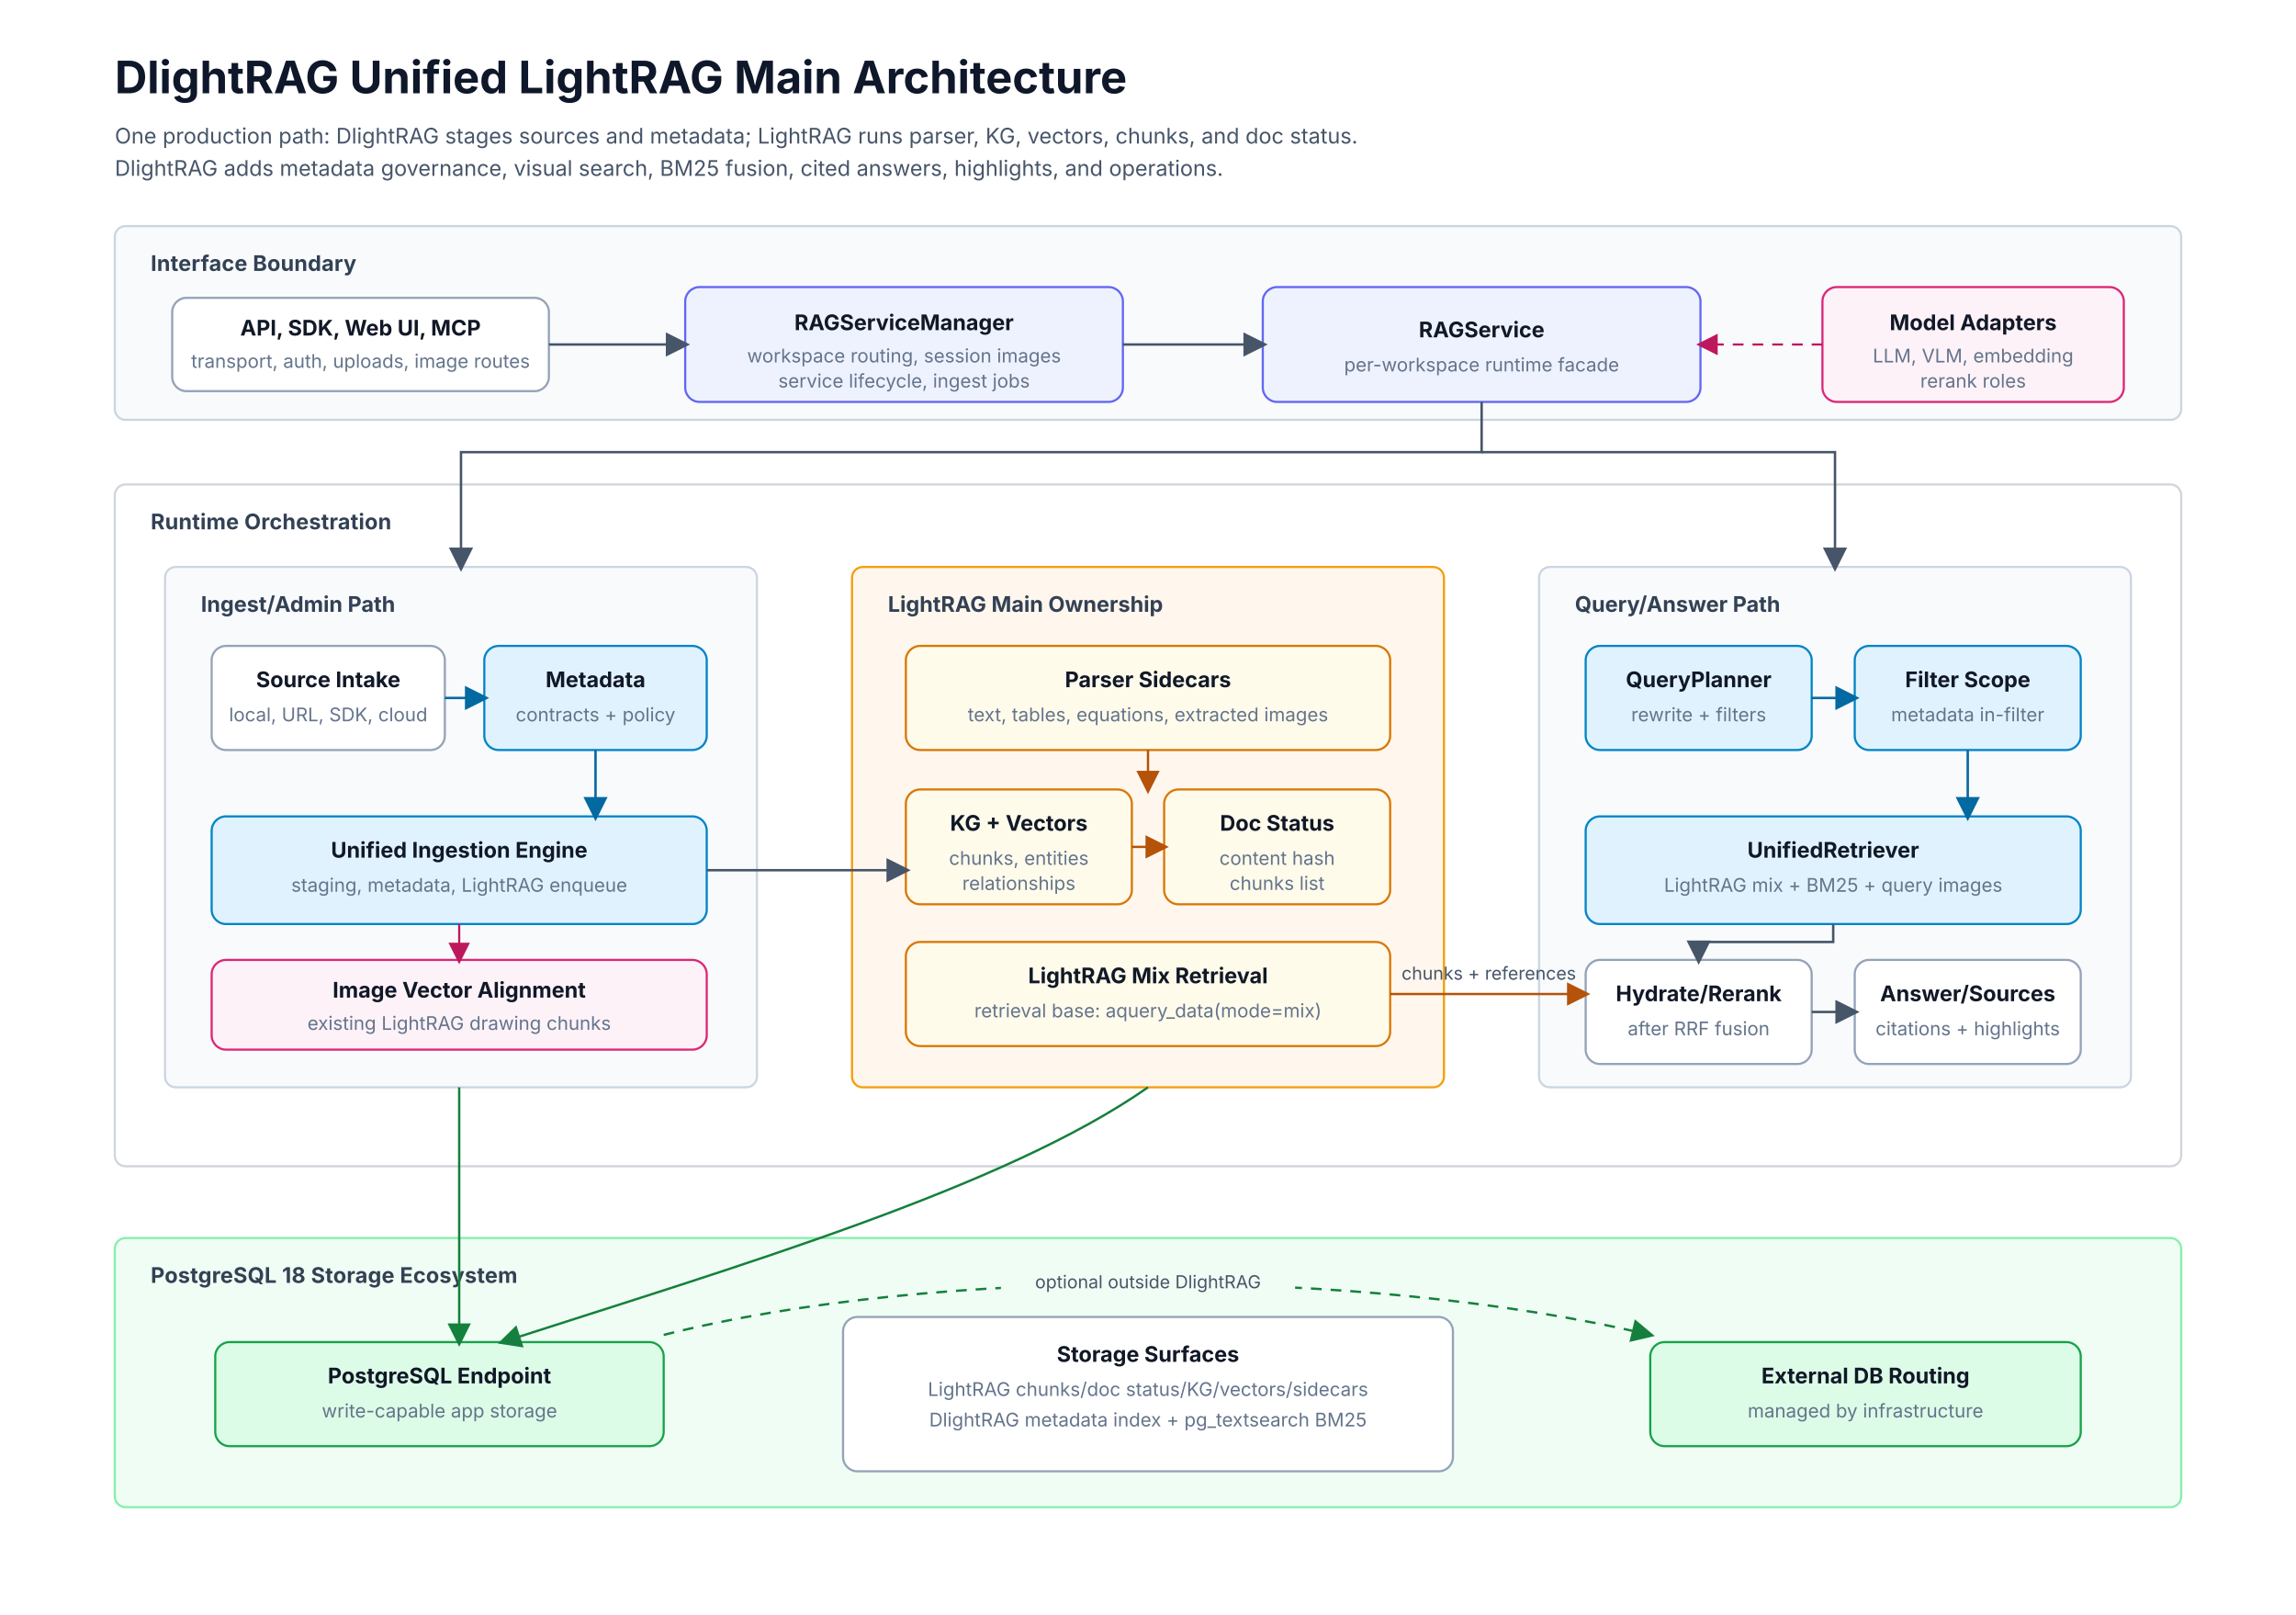
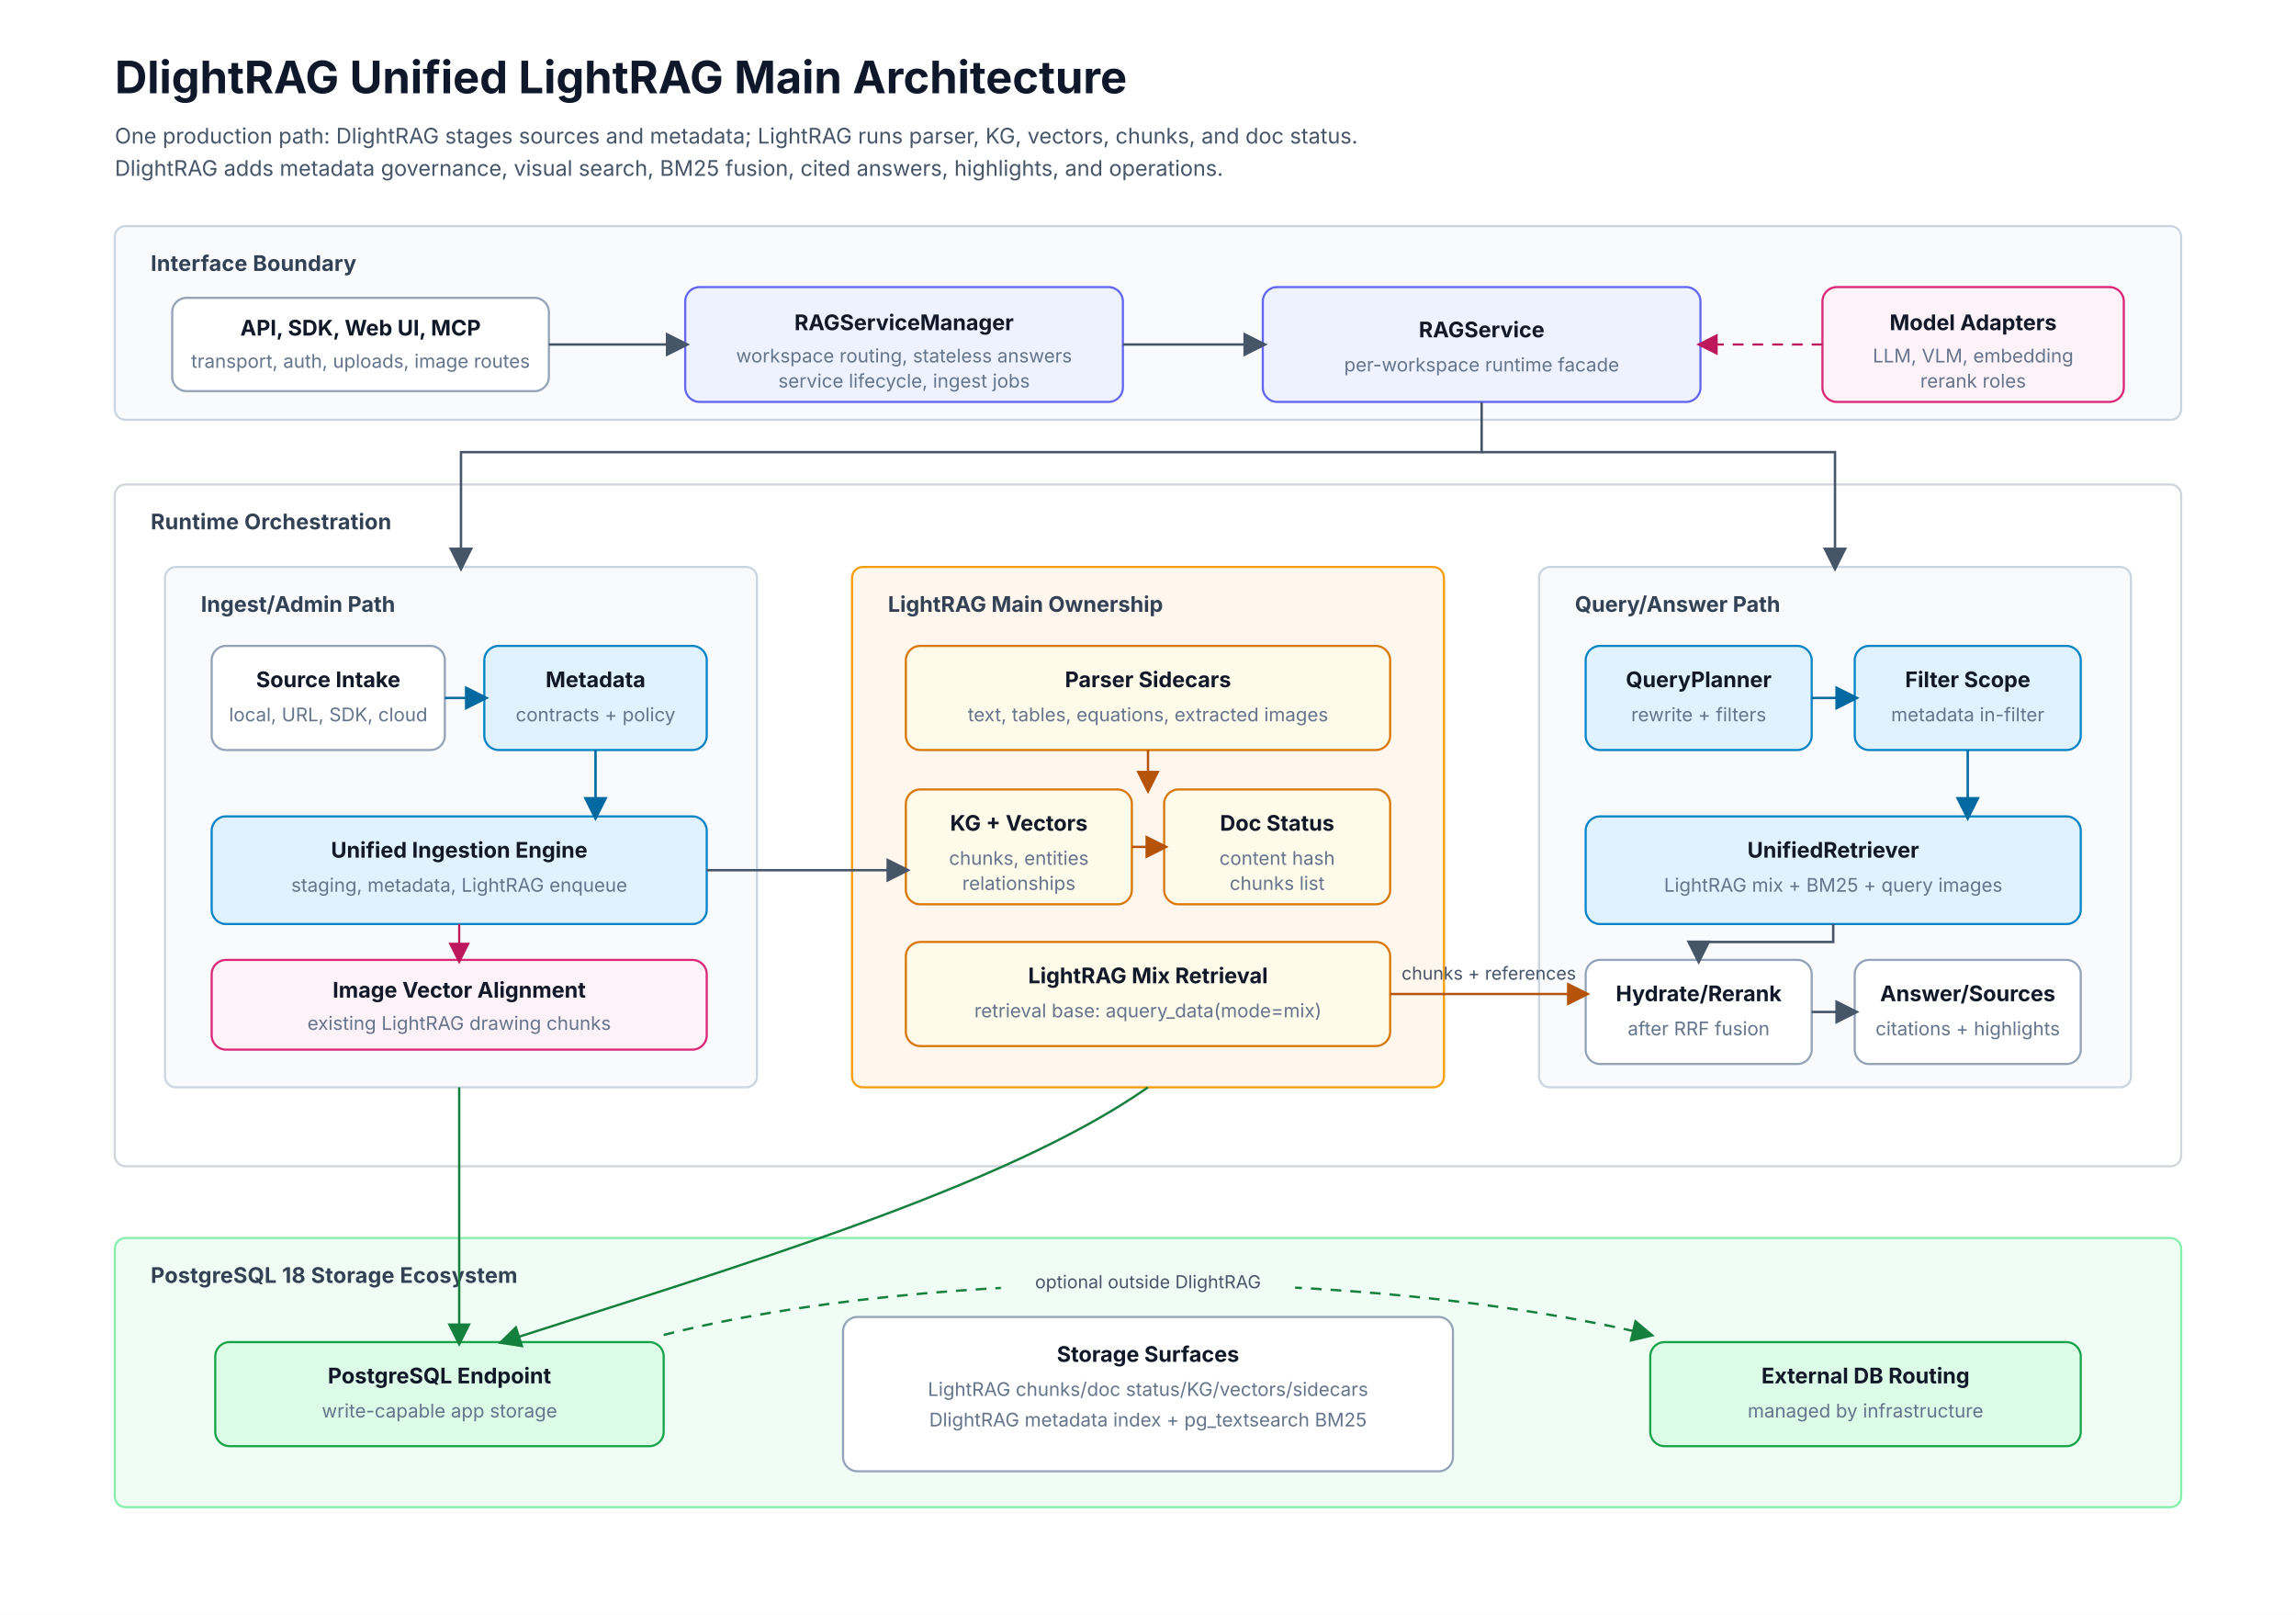
<svg xmlns="http://www.w3.org/2000/svg" viewBox="0 0 1280 900" role="img" aria-labelledby="title desc">
  <defs>
    <marker id="arrow" markerWidth="10" markerHeight="10" refX="8" refY="5" orient="auto" markerUnits="strokeWidth">
      <path d="M 0 0 L 10 5 L 0 10 z" fill="#475569" />
    </marker>
    <marker id="arrow-blue" markerWidth="10" markerHeight="10" refX="8" refY="5" orient="auto" markerUnits="strokeWidth">
      <path d="M 0 0 L 10 5 L 0 10 z" fill="#0369a1" />
    </marker>
    <marker id="arrow-orange" markerWidth="10" markerHeight="10" refX="8" refY="5" orient="auto" markerUnits="strokeWidth">
      <path d="M 0 0 L 10 5 L 0 10 z" fill="#b45309" />
    </marker>
    <marker id="arrow-green" markerWidth="10" markerHeight="10" refX="8" refY="5" orient="auto" markerUnits="strokeWidth">
      <path d="M 0 0 L 10 5 L 0 10 z" fill="#15803d" />
    </marker>
    <marker id="arrow-pink" markerWidth="10" markerHeight="10" refX="8" refY="5" orient="auto" markerUnits="strokeWidth">
      <path d="M 0 0 L 10 5 L 0 10 z" fill="#be185d" />
    </marker>
    <style>
      .bg { fill: #ffffff; }
      .title { font: 700 25px Inter, ui-sans-serif, system-ui, -apple-system, BlinkMacSystemFont, "Segoe UI", sans-serif; fill: #0f172a; }
      .subtitle { font: 400 12px Inter, ui-sans-serif, system-ui, -apple-system, BlinkMacSystemFont, "Segoe UI", sans-serif; fill: #475569; }
      .band-title { font: 700 12px Inter, ui-sans-serif, system-ui, -apple-system, BlinkMacSystemFont, "Segoe UI", sans-serif; fill: #334155; letter-spacing: .1px; }
      .lane-title { font: 700 12px Inter, ui-sans-serif, system-ui, -apple-system, BlinkMacSystemFont, "Segoe UI", sans-serif; fill: #334155; }
      .label { font: 700 12px Inter, ui-sans-serif, system-ui, -apple-system, BlinkMacSystemFont, "Segoe UI", sans-serif; fill: #111827; }
      .small { font: 400 10.5px Inter, ui-sans-serif, system-ui, -apple-system, BlinkMacSystemFont, "Segoe UI", sans-serif; fill: #64748b; }
      .note { font: 400 10px Inter, ui-sans-serif, system-ui, -apple-system, BlinkMacSystemFont, "Segoe UI", sans-serif; fill: #475569; }
      .band { fill: #ffffff; stroke: #d1d5db; stroke-width: 1.2; rx: 6; }
      .band-soft { fill: #f8fafc; stroke: #cbd5e1; stroke-width: 1.2; rx: 6; }
      .band-orange { fill: #fff7ed; stroke: #f59e0b; stroke-width: 1.2; rx: 6; }
      .band-green { fill: #f0fdf4; stroke: #86efac; stroke-width: 1.2; rx: 6; }
      .box { fill: #ffffff; stroke: #94a3b8; stroke-width: 1.2; rx: 8; }
      .box-blue { fill: #e0f2fe; stroke: #0284c7; }
      .box-indigo { fill: #eef2ff; stroke: #6366f1; }
      .box-orange { fill: #fffbeb; stroke: #d97706; }
      .box-pink { fill: #fdf2f8; stroke: #db2777; }
      .box-green { fill: #dcfce7; stroke: #16a34a; }
      .line { fill: none; stroke: #475569; stroke-width: 1.35; marker-end: url(#arrow); }
      .line-blue { fill: none; stroke: #0369a1; stroke-width: 1.35; marker-end: url(#arrow-blue); }
      .line-orange { fill: none; stroke: #b45309; stroke-width: 1.3; marker-end: url(#arrow-orange); }
      .line-green { fill: none; stroke: #15803d; stroke-width: 1.3; marker-end: url(#arrow-green); }
      .line-pink { fill: none; stroke: #be185d; stroke-width: 1.2; marker-end: url(#arrow-pink); }
      .dash { stroke-dasharray: 6 5; }
    </style>
  </defs>
  <rect class="bg" width="1280" height="900" />
  <text class="title" x="64" y="52">DlightRAG Unified LightRAG Main Architecture</text>
  <text class="subtitle" x="64" y="80">One production path: DlightRAG stages sources and metadata; LightRAG runs parser, KG, vectors, chunks, and doc status.</text>
  <text class="subtitle" x="64" y="98">DlightRAG adds metadata governance, visual search, BM25 fusion, cited answers, highlights, and operations.</text>
  <rect class="band-soft" x="64" y="126" width="1152" height="108" />
  <text class="band-title" x="84" y="151">Interface Boundary</text>
  <rect class="box" x="96" y="166" width="210" height="52" />
  <text class="label" text-anchor="middle" x="201" y="187">API, SDK, Web UI, MCP</text>
  <text class="small" text-anchor="middle" x="201" y="205">transport, auth, uploads, image routes</text>
  <rect class="box box-indigo" x="382" y="160" width="244" height="64" />
  <text class="label" text-anchor="middle" x="504" y="184">RAGServiceManager</text>
-   <text class="small" text-anchor="middle" x="504" y="202">workspace routing, session images</text>
+   <text class="small" text-anchor="middle" x="504" y="202">workspace routing, stateless answers</text>
  <text class="small" text-anchor="middle" x="504" y="216">service lifecycle, ingest jobs</text>
  <rect class="box box-indigo" x="704" y="160" width="244" height="64" />
  <text class="label" text-anchor="middle" x="826" y="188">RAGService</text>
  <text class="small" text-anchor="middle" x="826" y="207">per-workspace runtime facade</text>
  <rect class="box box-pink" x="1016" y="160" width="168" height="64" />
  <text class="label" text-anchor="middle" x="1100" y="184">Model Adapters</text>
  <text class="small" text-anchor="middle" x="1100" y="202">LLM, VLM, embedding</text>
  <text class="small" text-anchor="middle" x="1100" y="216">rerank roles</text>
  <path class="line" d="M 306 192 H 382" />
  <path class="line" d="M 626 192 H 704" />
  <path class="line-pink dash" d="M 1016 192 H 948" />
  <rect class="band" x="64" y="270" width="1152" height="380" />
  <text class="band-title" x="84" y="295">Runtime Orchestration</text>
  <rect class="band-soft" x="92" y="316" width="330" height="290" />
  <text class="lane-title" x="112" y="341">Ingest/Admin Path</text>
  <rect class="box" x="118" y="360" width="130" height="58" />
  <text class="label" text-anchor="middle" x="183" y="383">Source Intake</text>
  <text class="small" text-anchor="middle" x="183" y="402">local, URL, SDK, cloud</text>
  <rect class="box box-blue" x="270" y="360" width="124" height="58" />
  <text class="label" text-anchor="middle" x="332" y="383">Metadata</text>
  <text class="small" text-anchor="middle" x="332" y="402">contracts + policy</text>
  <rect class="box box-blue" x="118" y="455" width="276" height="60" />
  <text class="label" text-anchor="middle" x="256" y="478">Unified Ingestion Engine</text>
  <text class="small" text-anchor="middle" x="256" y="497">staging, metadata, LightRAG enqueue</text>
  <rect class="box box-pink" x="118" y="535" width="276" height="50" />
  <text class="label" text-anchor="middle" x="256" y="556">Image Vector Alignment</text>
  <text class="small" text-anchor="middle" x="256" y="574">existing LightRAG drawing chunks</text>
  <path class="line-blue" d="M 248 389 H 270" />
  <path class="line-blue" d="M 332 418 V 455" />
  <path class="line-pink" d="M 256 515 V 535" />
  <rect class="band-orange" x="475" y="316" width="330" height="290" />
  <text class="lane-title" x="495" y="341" fill="#92400e">LightRAG Main Ownership</text>
  <rect class="box box-orange" x="505" y="360" width="270" height="58" />
  <text class="label" text-anchor="middle" x="640" y="383">Parser Sidecars</text>
  <text class="small" text-anchor="middle" x="640" y="402">text, tables, equations, extracted images</text>
  <rect class="box box-orange" x="505" y="440" width="126" height="64" />
  <text class="label" text-anchor="middle" x="568" y="463">KG + Vectors</text>
  <text class="small" text-anchor="middle" x="568" y="482">chunks, entities</text>
  <text class="small" text-anchor="middle" x="568" y="496">relationships</text>
  <rect class="box box-orange" x="649" y="440" width="126" height="64" />
  <text class="label" text-anchor="middle" x="712" y="463">Doc Status</text>
  <text class="small" text-anchor="middle" x="712" y="482">content hash</text>
  <text class="small" text-anchor="middle" x="712" y="496">chunks list</text>
  <rect class="box box-orange" x="505" y="525" width="270" height="58" />
  <text class="label" text-anchor="middle" x="640" y="548">LightRAG Mix Retrieval</text>
  <text class="small" text-anchor="middle" x="640" y="567">retrieval base: aquery_data(mode=mix)</text>
  <path class="line" d="M 394 485 H 505" />
  <path class="line-orange" d="M 640 418 V 440" />
  <path class="line-orange" d="M 631 472 H 649" />
  <rect class="band-soft" x="858" y="316" width="330" height="290" />
  <text class="lane-title" x="878" y="341">Query/Answer Path</text>
  <rect class="box box-blue" x="884" y="360" width="126" height="58" />
  <text class="label" text-anchor="middle" x="947" y="383">QueryPlanner</text>
  <text class="small" text-anchor="middle" x="947" y="402">rewrite + filters</text>
  <rect class="box box-blue" x="1034" y="360" width="126" height="58" />
  <text class="label" text-anchor="middle" x="1097" y="383">Filter Scope</text>
  <text class="small" text-anchor="middle" x="1097" y="402">metadata in-filter</text>
  <rect class="box box-blue" x="884" y="455" width="276" height="60" />
  <text class="label" text-anchor="middle" x="1022" y="478">UnifiedRetriever</text>
  <text class="small" text-anchor="middle" x="1022" y="497">LightRAG mix + BM25 + query images</text>
  <rect class="box" x="884" y="535" width="126" height="58" />
  <text class="label" text-anchor="middle" x="947" y="558">Hydrate/Rerank</text>
  <text class="small" text-anchor="middle" x="947" y="577">after RRF fusion</text>
  <rect class="box" x="1034" y="535" width="126" height="58" />
  <text class="label" text-anchor="middle" x="1097" y="558">Answer/Sources</text>
  <text class="small" text-anchor="middle" x="1097" y="577">citations + highlights</text>
  <path class="line-blue" d="M 1010 389 H 1034" />
  <path class="line-blue" d="M 1097 418 V 455" />
  <path class="line-orange" d="M 775 554 H 884" />
  <text class="note" text-anchor="middle" x="830" y="546" fill="#92400e">chunks + references</text>
  <path class="line" d="M 1022 515 V 525 H 947 V 535" />
  <path class="line" d="M 1010 564 H 1034" />
  <path class="line" d="M 826 224 V 252 H 257 V 316" />
  <path class="line" d="M 826 252 H 1023 V 316" />
  <rect class="band-green" x="64" y="690" width="1152" height="150" />
  <text class="band-title" x="84" y="715" fill="#166534">PostgreSQL 18 Storage Ecosystem</text>
  <rect class="box box-green" x="120" y="748" width="250" height="58" />
  <text class="label" text-anchor="middle" x="245" y="771">PostgreSQL Endpoint</text>
  <text class="small" text-anchor="middle" x="245" y="790">write-capable app storage</text>
  <rect class="box" x="470" y="734" width="340" height="86" stroke="#22c55e" />
  <text class="label" text-anchor="middle" x="640" y="759">Storage Surfaces</text>
  <text class="small" text-anchor="middle" x="640" y="778">LightRAG chunks/doc status/KG/vectors/sidecars</text>
  <text class="small" text-anchor="middle" x="640" y="795">DlightRAG metadata index + pg_textsearch BM25</text>
  <rect class="box box-green" x="920" y="748" width="240" height="58" />
  <text class="label" text-anchor="middle" x="1040" y="771">External DB Routing</text>
  <text class="small" text-anchor="middle" x="1040" y="790">managed by infrastructure</text>
  <path class="line-green" d="M 256 606 V 748" />
  <path class="line-green" d="M 640 606 C 560 662 410 706 280 748" />
  <path class="line-green dash" d="M 370 744 C 520 706 760 706 920 744" />
  <rect x="558" y="706" width="164" height="16" fill="#f0fdf4" />
  <text class="note" text-anchor="middle" x="640" y="718" fill="#166534">optional outside DlightRAG</text>
</svg>
